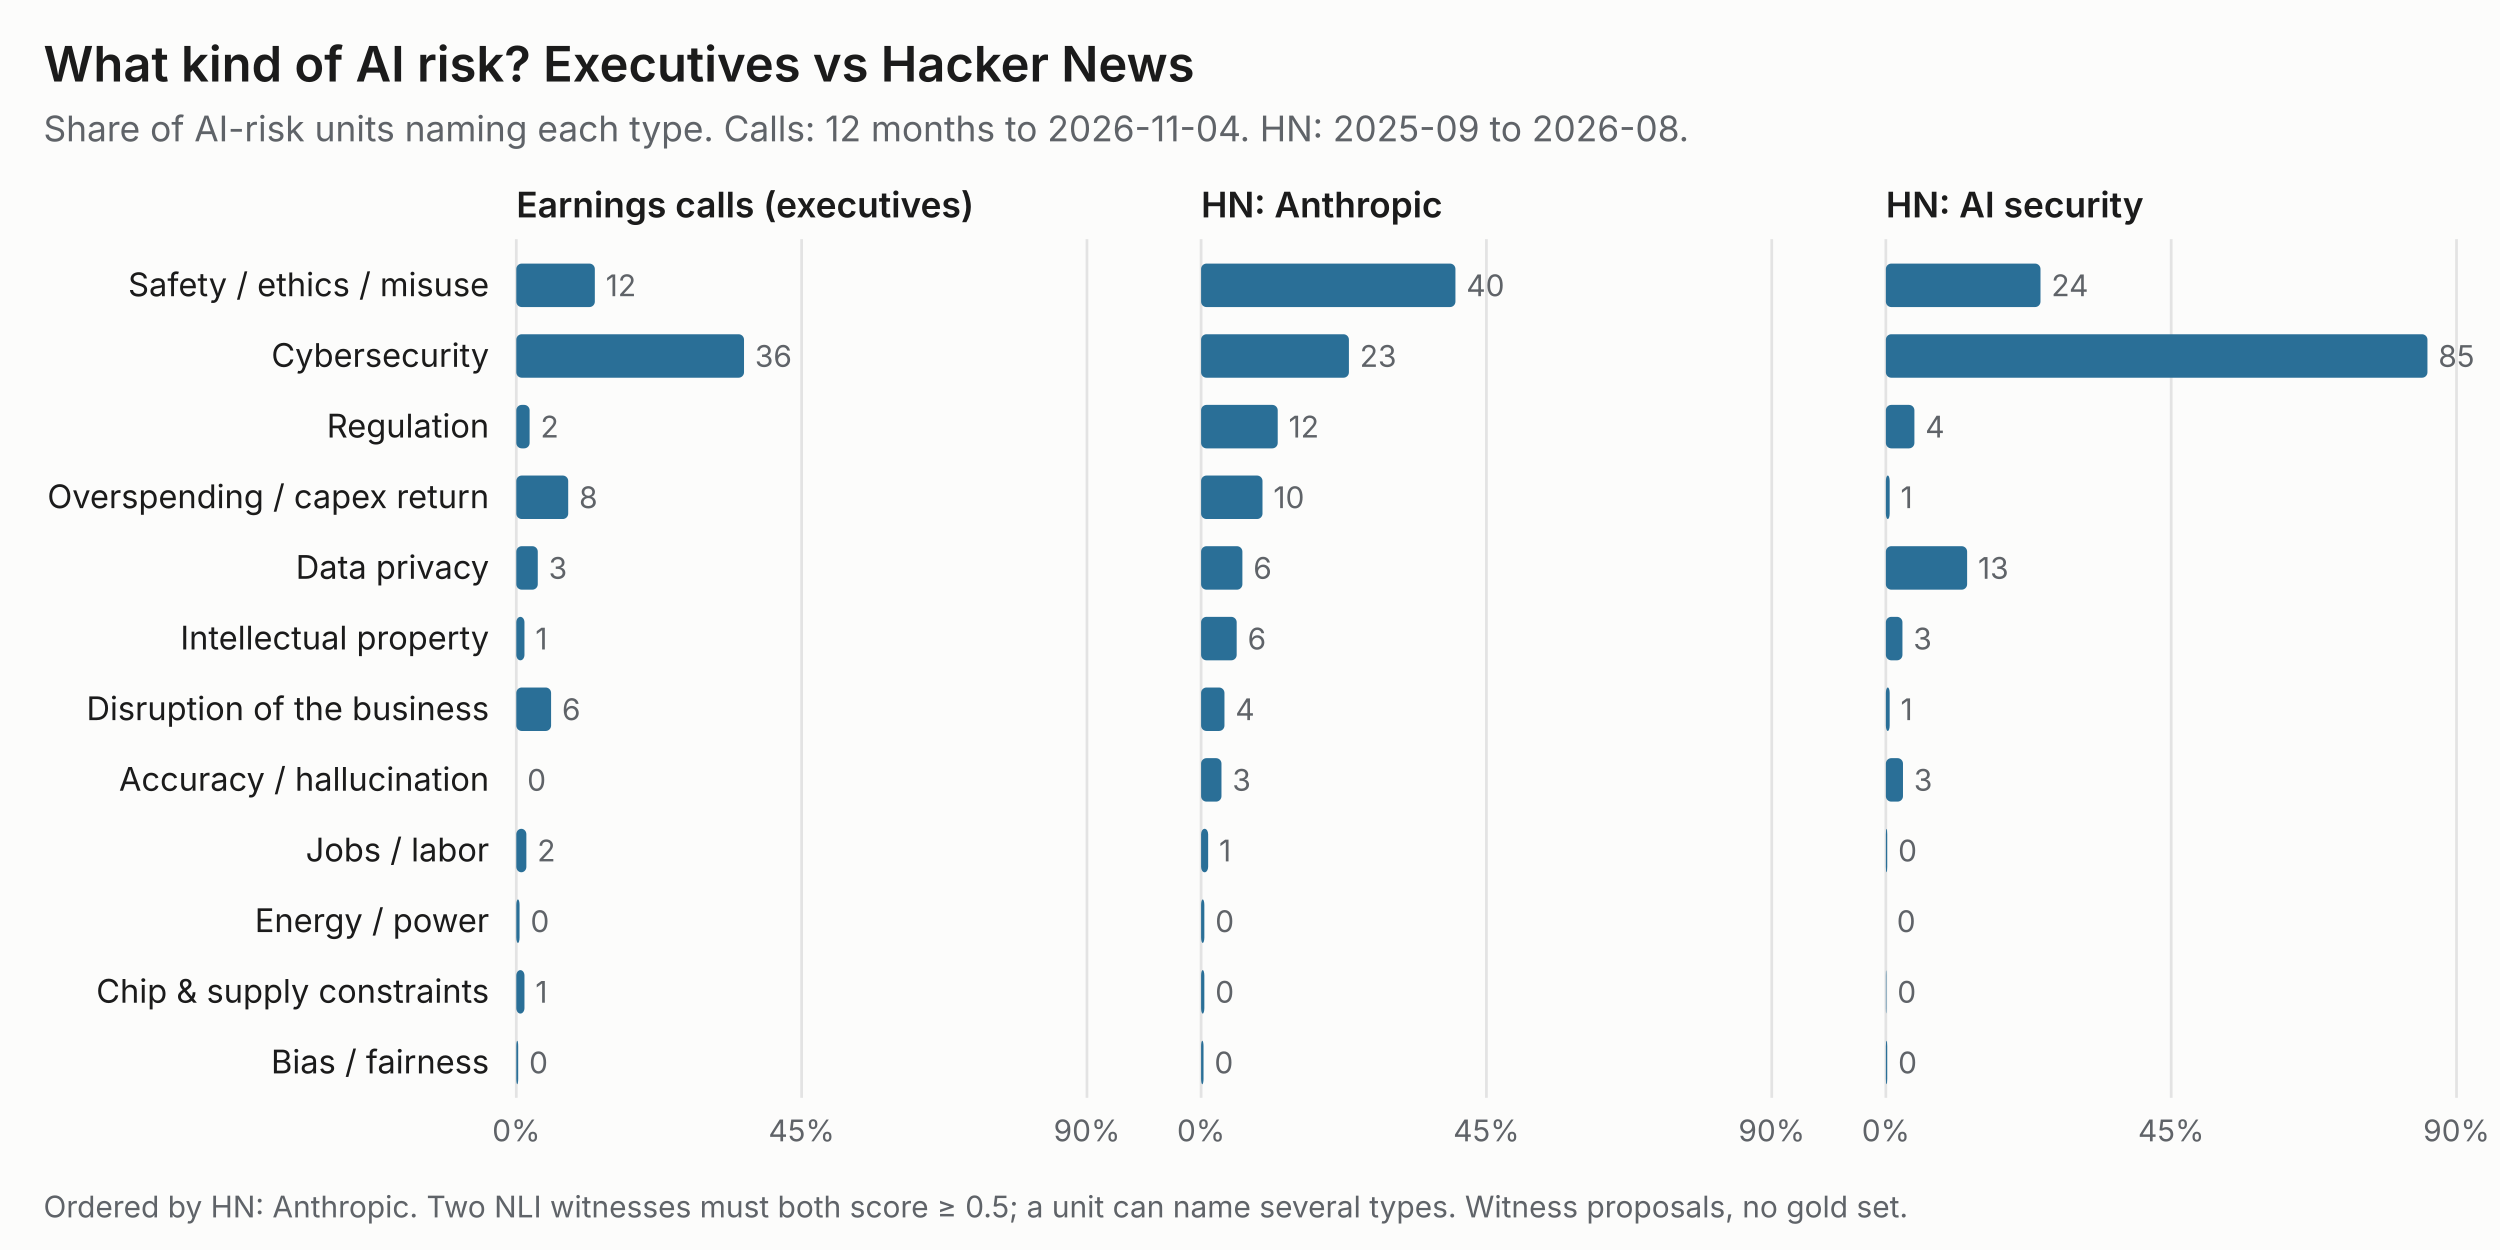
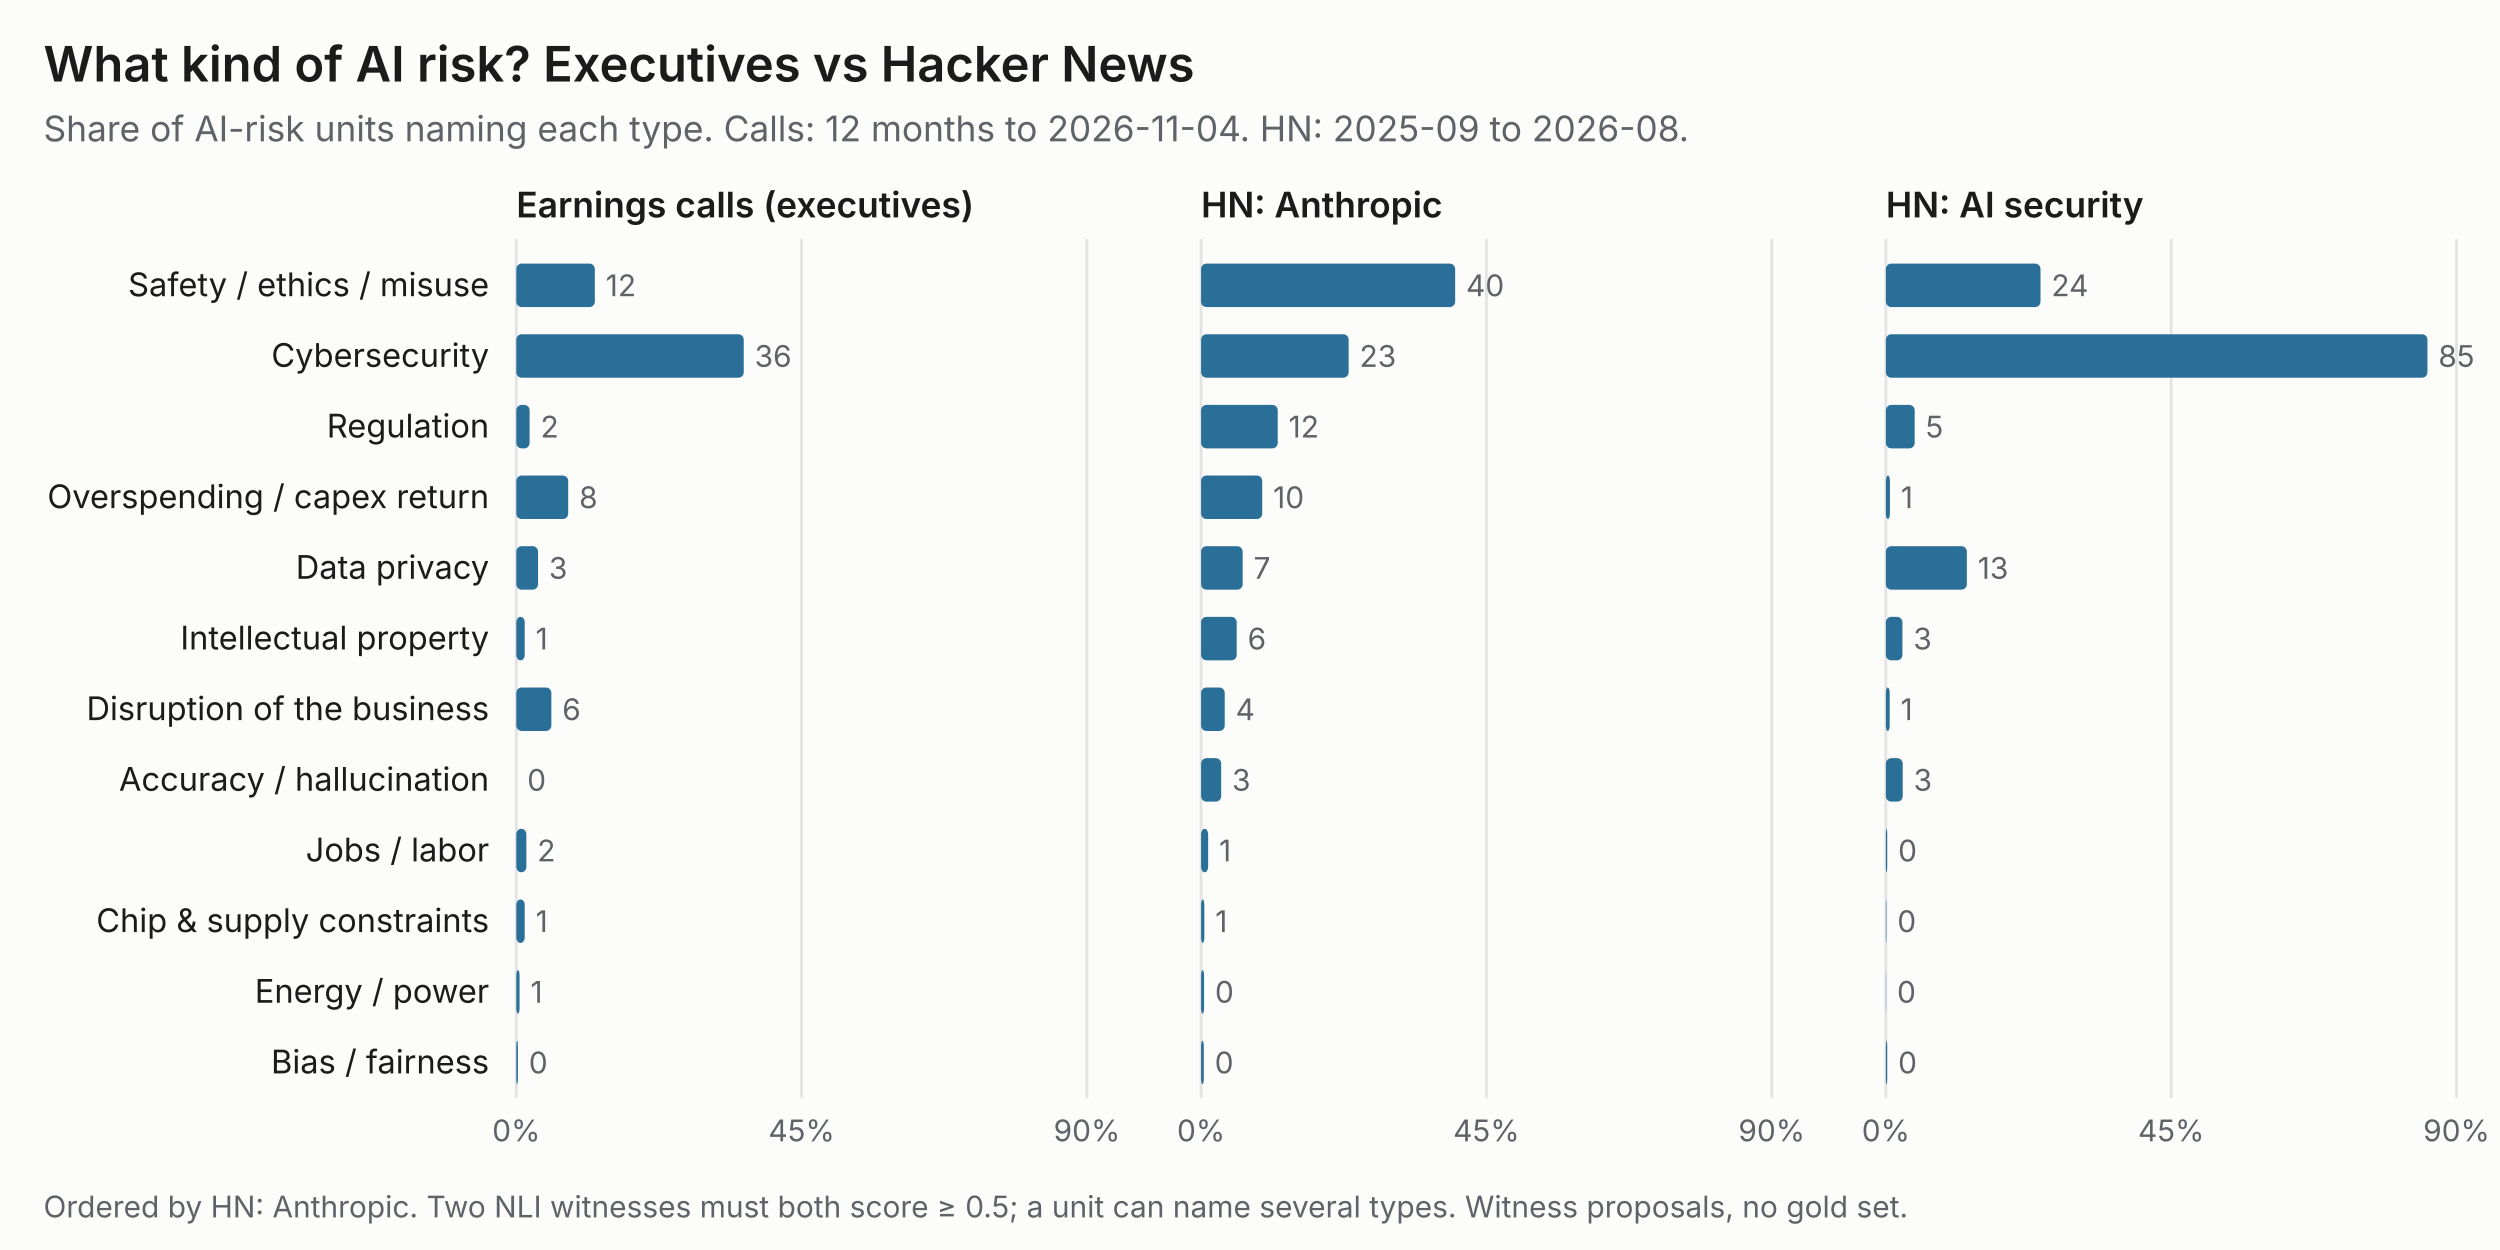
<svg xmlns="http://www.w3.org/2000/svg" viewBox="0 0 920 460" font-family="system-ui,-apple-system,sans-serif" role="img" aria-labelledby="t d">
  <style>text{fill:#1b1b1b}.m{fill:#5f6368}.g{stroke:#e3e3e3}.b{fill:#2a6f97}</style>
  <rect width="920" height="460" fill="#fcfcfb" />
  <text x="16" y="30" font-size="18" font-weight="600">What kind of AI risk? Executives vs Hacker News</text>
  <text x="16" y="52" font-size="13" class="m">Share of AI-risk units naming each type. Calls: 12 months to 2026-11-04. HN: 2025-09 to 2026-08.</text>
  <text x="190" y="80" font-size="13" font-weight="600">Earnings calls (executives)</text>
  <line x1="190.0" x2="190.0" y1="88" y2="404" class="g" />
  <text x="190.0" y="420" font-size="11" class="m" text-anchor="middle">0%</text>
  <line x1="295.0" x2="295.0" y1="88" y2="404" class="g" />
  <text x="295.0" y="420" font-size="11" class="m" text-anchor="middle">45%</text>
  <line x1="400.0" x2="400.0" y1="88" y2="404" class="g" />
  <text x="400.0" y="420" font-size="11" class="m" text-anchor="middle">90%</text>
  <g>
    <rect x="190" y="97" width="28.9" height="16" rx="2" class="b" />
    <text x="222.9" y="109.0" font-size="11" class="m">12</text>
  </g>
  <g>
-     <rect x="190" y="123" width="83.8" height="16" rx="2" class="b" />
-     <text x="277.8" y="135.0" font-size="11" class="m">36</text>
+     <rect x="190" y="123" width="83.7" height="16" rx="2" class="b" />
+     <text x="277.7" y="135.0" font-size="11" class="m">36</text>
  </g>
  <g>
    <rect x="190" y="149" width="4.9" height="16" rx="2" class="b" />
    <text x="198.9" y="161.0" font-size="11" class="m">2</text>
  </g>
  <g>
    <rect x="190" y="175" width="19.1" height="16" rx="2" class="b" />
    <text x="213.1" y="187.0" font-size="11" class="m">8</text>
  </g>
  <g>
-     <rect x="190" y="201" width="7.9" height="16" rx="2" class="b" />
-     <text x="201.9" y="213.0" font-size="11" class="m">3</text>
+     <rect x="190" y="201" width="8.0" height="16" rx="2" class="b" />
+     <text x="202.0" y="213.0" font-size="11" class="m">3</text>
  </g>
  <g>
-     <rect x="190" y="227" width="3.0" height="16" rx="2" class="b" />
-     <text x="197.0" y="239.0" font-size="11" class="m">1</text>
+     <rect x="190" y="227" width="3.1" height="16" rx="2" class="b" />
+     <text x="197.1" y="239.0" font-size="11" class="m">1</text>
  </g>
  <g>
-     <rect x="190" y="253" width="12.8" height="16" rx="2" class="b" />
-     <text x="206.8" y="265.0" font-size="11" class="m">6</text>
+     <rect x="190" y="253" width="12.9" height="16" rx="2" class="b" />
+     <text x="206.9" y="265.0" font-size="11" class="m">6</text>
  </g>
  <g>
    <rect x="190" y="279" width="0.0" height="16" rx="2" class="b" />
    <text x="194.0" y="291.0" font-size="11" class="m">0</text>
  </g>
  <g>
    <rect x="190" y="305" width="3.7" height="16" rx="2" class="b" />
    <text x="197.7" y="317.0" font-size="11" class="m">2</text>
  </g>
  <g>
-     <rect x="190" y="331" width="1.2" height="16" rx="2" class="b" />
-     <text x="195.2" y="343.0" font-size="11" class="m">0</text>
+     <rect x="190" y="331" width="3.1" height="16" rx="2" class="b" />
+     <text x="197.1" y="343.0" font-size="11" class="m">1</text>
  </g>
  <g>
-     <rect x="190" y="357" width="3.0" height="16" rx="2" class="b" />
-     <text x="197.0" y="369.0" font-size="11" class="m">1</text>
+     <rect x="190" y="357" width="1.2" height="16" rx="2" class="b" />
+     <text x="195.2" y="369.0" font-size="11" class="m">1</text>
  </g>
  <g>
-     <rect x="190" y="383" width="0.7" height="16" rx="2" class="b" />
-     <text x="194.7" y="395.0" font-size="11" class="m">0</text>
+     <rect x="190" y="383" width="0.6" height="16" rx="2" class="b" />
+     <text x="194.6" y="395.0" font-size="11" class="m">0</text>
  </g>
  <text x="442" y="80" font-size="13" font-weight="600">HN: Anthropic</text>
  <line x1="442.0" x2="442.0" y1="88" y2="404" class="g" />
  <text x="442.0" y="420" font-size="11" class="m" text-anchor="middle">0%</text>
  <line x1="547.0" x2="547.0" y1="88" y2="404" class="g" />
  <text x="547.0" y="420" font-size="11" class="m" text-anchor="middle">45%</text>
  <line x1="652.0" x2="652.0" y1="88" y2="404" class="g" />
  <text x="652.0" y="420" font-size="11" class="m" text-anchor="middle">90%</text>
  <g>
-     <rect x="442" y="97" width="93.6" height="16" rx="2" class="b" />
-     <text x="539.6" y="109.0" font-size="11" class="m">40</text>
+     <rect x="442" y="97" width="93.5" height="16" rx="2" class="b" />
+     <text x="539.5" y="109.0" font-size="11" class="m">40</text>
  </g>
  <g>
-     <rect x="442" y="123" width="54.4" height="16" rx="2" class="b" />
-     <text x="500.4" y="135.0" font-size="11" class="m">23</text>
+     <rect x="442" y="123" width="54.3" height="16" rx="2" class="b" />
+     <text x="500.3" y="135.0" font-size="11" class="m">23</text>
  </g>
  <g>
    <rect x="442" y="149" width="28.2" height="16" rx="2" class="b" />
    <text x="474.2" y="161.0" font-size="11" class="m">12</text>
  </g>
  <g>
-     <rect x="442" y="175" width="22.6" height="16" rx="2" class="b" />
-     <text x="468.6" y="187.0" font-size="11" class="m">10</text>
+     <rect x="442" y="175" width="22.5" height="16" rx="2" class="b" />
+     <text x="468.5" y="187.0" font-size="11" class="m">10</text>
  </g>
  <g>
-     <rect x="442" y="201" width="15.2" height="16" rx="2" class="b" />
-     <text x="461.2" y="213.0" font-size="11" class="m">6</text>
+     <rect x="442" y="201" width="15.3" height="16" rx="2" class="b" />
+     <text x="461.3" y="213.0" font-size="11" class="m">7</text>
  </g>
  <g>
    <rect x="442" y="227" width="13.1" height="16" rx="2" class="b" />
    <text x="459.1" y="239.0" font-size="11" class="m">6</text>
  </g>
  <g>
-     <rect x="442" y="253" width="8.6" height="16" rx="2" class="b" />
-     <text x="454.6" y="265.0" font-size="11" class="m">4</text>
+     <rect x="442" y="253" width="8.7" height="16" rx="2" class="b" />
+     <text x="454.7" y="265.0" font-size="11" class="m">4</text>
  </g>
  <g>
-     <rect x="442" y="279" width="7.5" height="16" rx="2" class="b" />
-     <text x="453.5" y="291.0" font-size="11" class="m">3</text>
+     <rect x="442" y="279" width="7.4" height="16" rx="2" class="b" />
+     <text x="453.4" y="291.0" font-size="11" class="m">3</text>
  </g>
  <g>
    <rect x="442" y="305" width="2.6" height="16" rx="2" class="b" />
    <text x="448.6" y="317.0" font-size="11" class="m">1</text>
  </g>
  <g>
    <rect x="442" y="331" width="1.2" height="16" rx="2" class="b" />
-     <text x="447.2" y="343.0" font-size="11" class="m">0</text>
+     <text x="447.2" y="343.0" font-size="11" class="m">1</text>
  </g>
  <g>
-     <rect x="442" y="357" width="1.2" height="16" rx="2" class="b" />
-     <text x="447.2" y="369.0" font-size="11" class="m">0</text>
+     <rect x="442" y="357" width="1.1" height="16" rx="2" class="b" />
+     <text x="447.1" y="369.0" font-size="11" class="m">0</text>
  </g>
  <g>
-     <rect x="442" y="383" width="0.9" height="16" rx="2" class="b" />
-     <text x="446.9" y="395.0" font-size="11" class="m">0</text>
+     <rect x="442" y="383" width="1.0" height="16" rx="2" class="b" />
+     <text x="447.0" y="395.0" font-size="11" class="m">0</text>
  </g>
  <text x="694" y="80" font-size="13" font-weight="600">HN: AI security</text>
  <line x1="694.0" x2="694.0" y1="88" y2="404" class="g" />
  <text x="694.0" y="420" font-size="11" class="m" text-anchor="middle">0%</text>
  <line x1="799.0" x2="799.0" y1="88" y2="404" class="g" />
  <text x="799.0" y="420" font-size="11" class="m" text-anchor="middle">45%</text>
  <line x1="904.0" x2="904.0" y1="88" y2="404" class="g" />
  <text x="904.0" y="420" font-size="11" class="m" text-anchor="middle">90%</text>
  <g>
    <rect x="694" y="97" width="56.9" height="16" rx="2" class="b" />
    <text x="754.9" y="109.0" font-size="11" class="m">24</text>
  </g>
  <g>
    <rect x="694" y="123" width="199.3" height="16" rx="2" class="b" />
    <text x="897.3" y="135.0" font-size="11" class="m">85</text>
  </g>
  <g>
-     <rect x="694" y="149" width="10.5" height="16" rx="2" class="b" />
-     <text x="708.5" y="161.0" font-size="11" class="m">4</text>
+     <rect x="694" y="149" width="10.6" height="16" rx="2" class="b" />
+     <text x="708.6" y="161.0" font-size="11" class="m">5</text>
  </g>
  <g>
-     <rect x="694" y="175" width="1.4" height="16" rx="2" class="b" />
-     <text x="699.4" y="187.0" font-size="11" class="m">1</text>
+     <rect x="694" y="175" width="1.5" height="16" rx="2" class="b" />
+     <text x="699.5" y="187.0" font-size="11" class="m">1</text>
  </g>
  <g>
-     <rect x="694" y="201" width="29.9" height="16" rx="2" class="b" />
-     <text x="727.9" y="213.0" font-size="11" class="m">13</text>
+     <rect x="694" y="201" width="29.8" height="16" rx="2" class="b" />
+     <text x="727.8" y="213.0" font-size="11" class="m">13</text>
  </g>
  <g>
    <rect x="694" y="227" width="6.1" height="16" rx="2" class="b" />
    <text x="704.1" y="239.0" font-size="11" class="m">3</text>
  </g>
  <g>
    <rect x="694" y="253" width="1.4" height="16" rx="2" class="b" />
    <text x="699.4" y="265.0" font-size="11" class="m">1</text>
  </g>
  <g>
-     <rect x="694" y="279" width="6.3" height="16" rx="2" class="b" />
-     <text x="704.3" y="291.0" font-size="11" class="m">3</text>
+     <rect x="694" y="279" width="6.2" height="16" rx="2" class="b" />
+     <text x="704.2" y="291.0" font-size="11" class="m">3</text>
  </g>
  <g>
    <rect x="694" y="305" width="0.5" height="16" rx="2" class="b" />
    <text x="698.5" y="317.0" font-size="11" class="m">0</text>
  </g>
  <g>
-     <rect x="694" y="331" width="0.0" height="16" rx="2" class="b" />
-     <text x="698.0" y="343.0" font-size="11" class="m">0</text>
+     <rect x="694" y="331" width="0.2" height="16" rx="2" class="b" />
+     <text x="698.2" y="343.0" font-size="11" class="m">0</text>
  </g>
  <g>
-     <rect x="694" y="357" width="0.2" height="16" rx="2" class="b" />
-     <text x="698.2" y="369.0" font-size="11" class="m">0</text>
+     <rect x="694" y="357" width="0.1" height="16" rx="2" class="b" />
+     <text x="698.1" y="369.0" font-size="11" class="m">0</text>
  </g>
  <g>
    <rect x="694" y="383" width="0.5" height="16" rx="2" class="b" />
    <text x="698.5" y="395.0" font-size="11" class="m">0</text>
  </g>
  <text x="180" y="109.0" font-size="12" text-anchor="end">Safety / ethics / misuse</text>
  <text x="180" y="135.0" font-size="12" text-anchor="end">Cybersecurity</text>
  <text x="180" y="161.0" font-size="12" text-anchor="end">Regulation</text>
  <text x="180" y="187.0" font-size="12" text-anchor="end">Overspending / capex return</text>
  <text x="180" y="213.0" font-size="12" text-anchor="end">Data privacy</text>
  <text x="180" y="239.0" font-size="12" text-anchor="end">Intellectual property</text>
  <text x="180" y="265.0" font-size="12" text-anchor="end">Disruption of the business</text>
  <text x="180" y="291.0" font-size="12" text-anchor="end">Accuracy / hallucination</text>
  <text x="180" y="317.0" font-size="12" text-anchor="end">Jobs / labor</text>
-   <text x="180" y="343.0" font-size="12" text-anchor="end">Energy / power</text>
-   <text x="180" y="369.0" font-size="12" text-anchor="end">Chip &amp; supply constraints</text>
+   <text x="180" y="343.0" font-size="12" text-anchor="end">Chip &amp; supply constraints</text>
+   <text x="180" y="369.0" font-size="12" text-anchor="end">Energy / power</text>
  <text x="180" y="395.0" font-size="12" text-anchor="end">Bias / fairness</text>
  <text x="16" y="448" font-size="11" class="m">Ordered by HN: Anthropic. Two NLI witnesses must both score ≥ 0.5; a unit can name several types. Witness proposals, no gold set.</text>
</svg>
